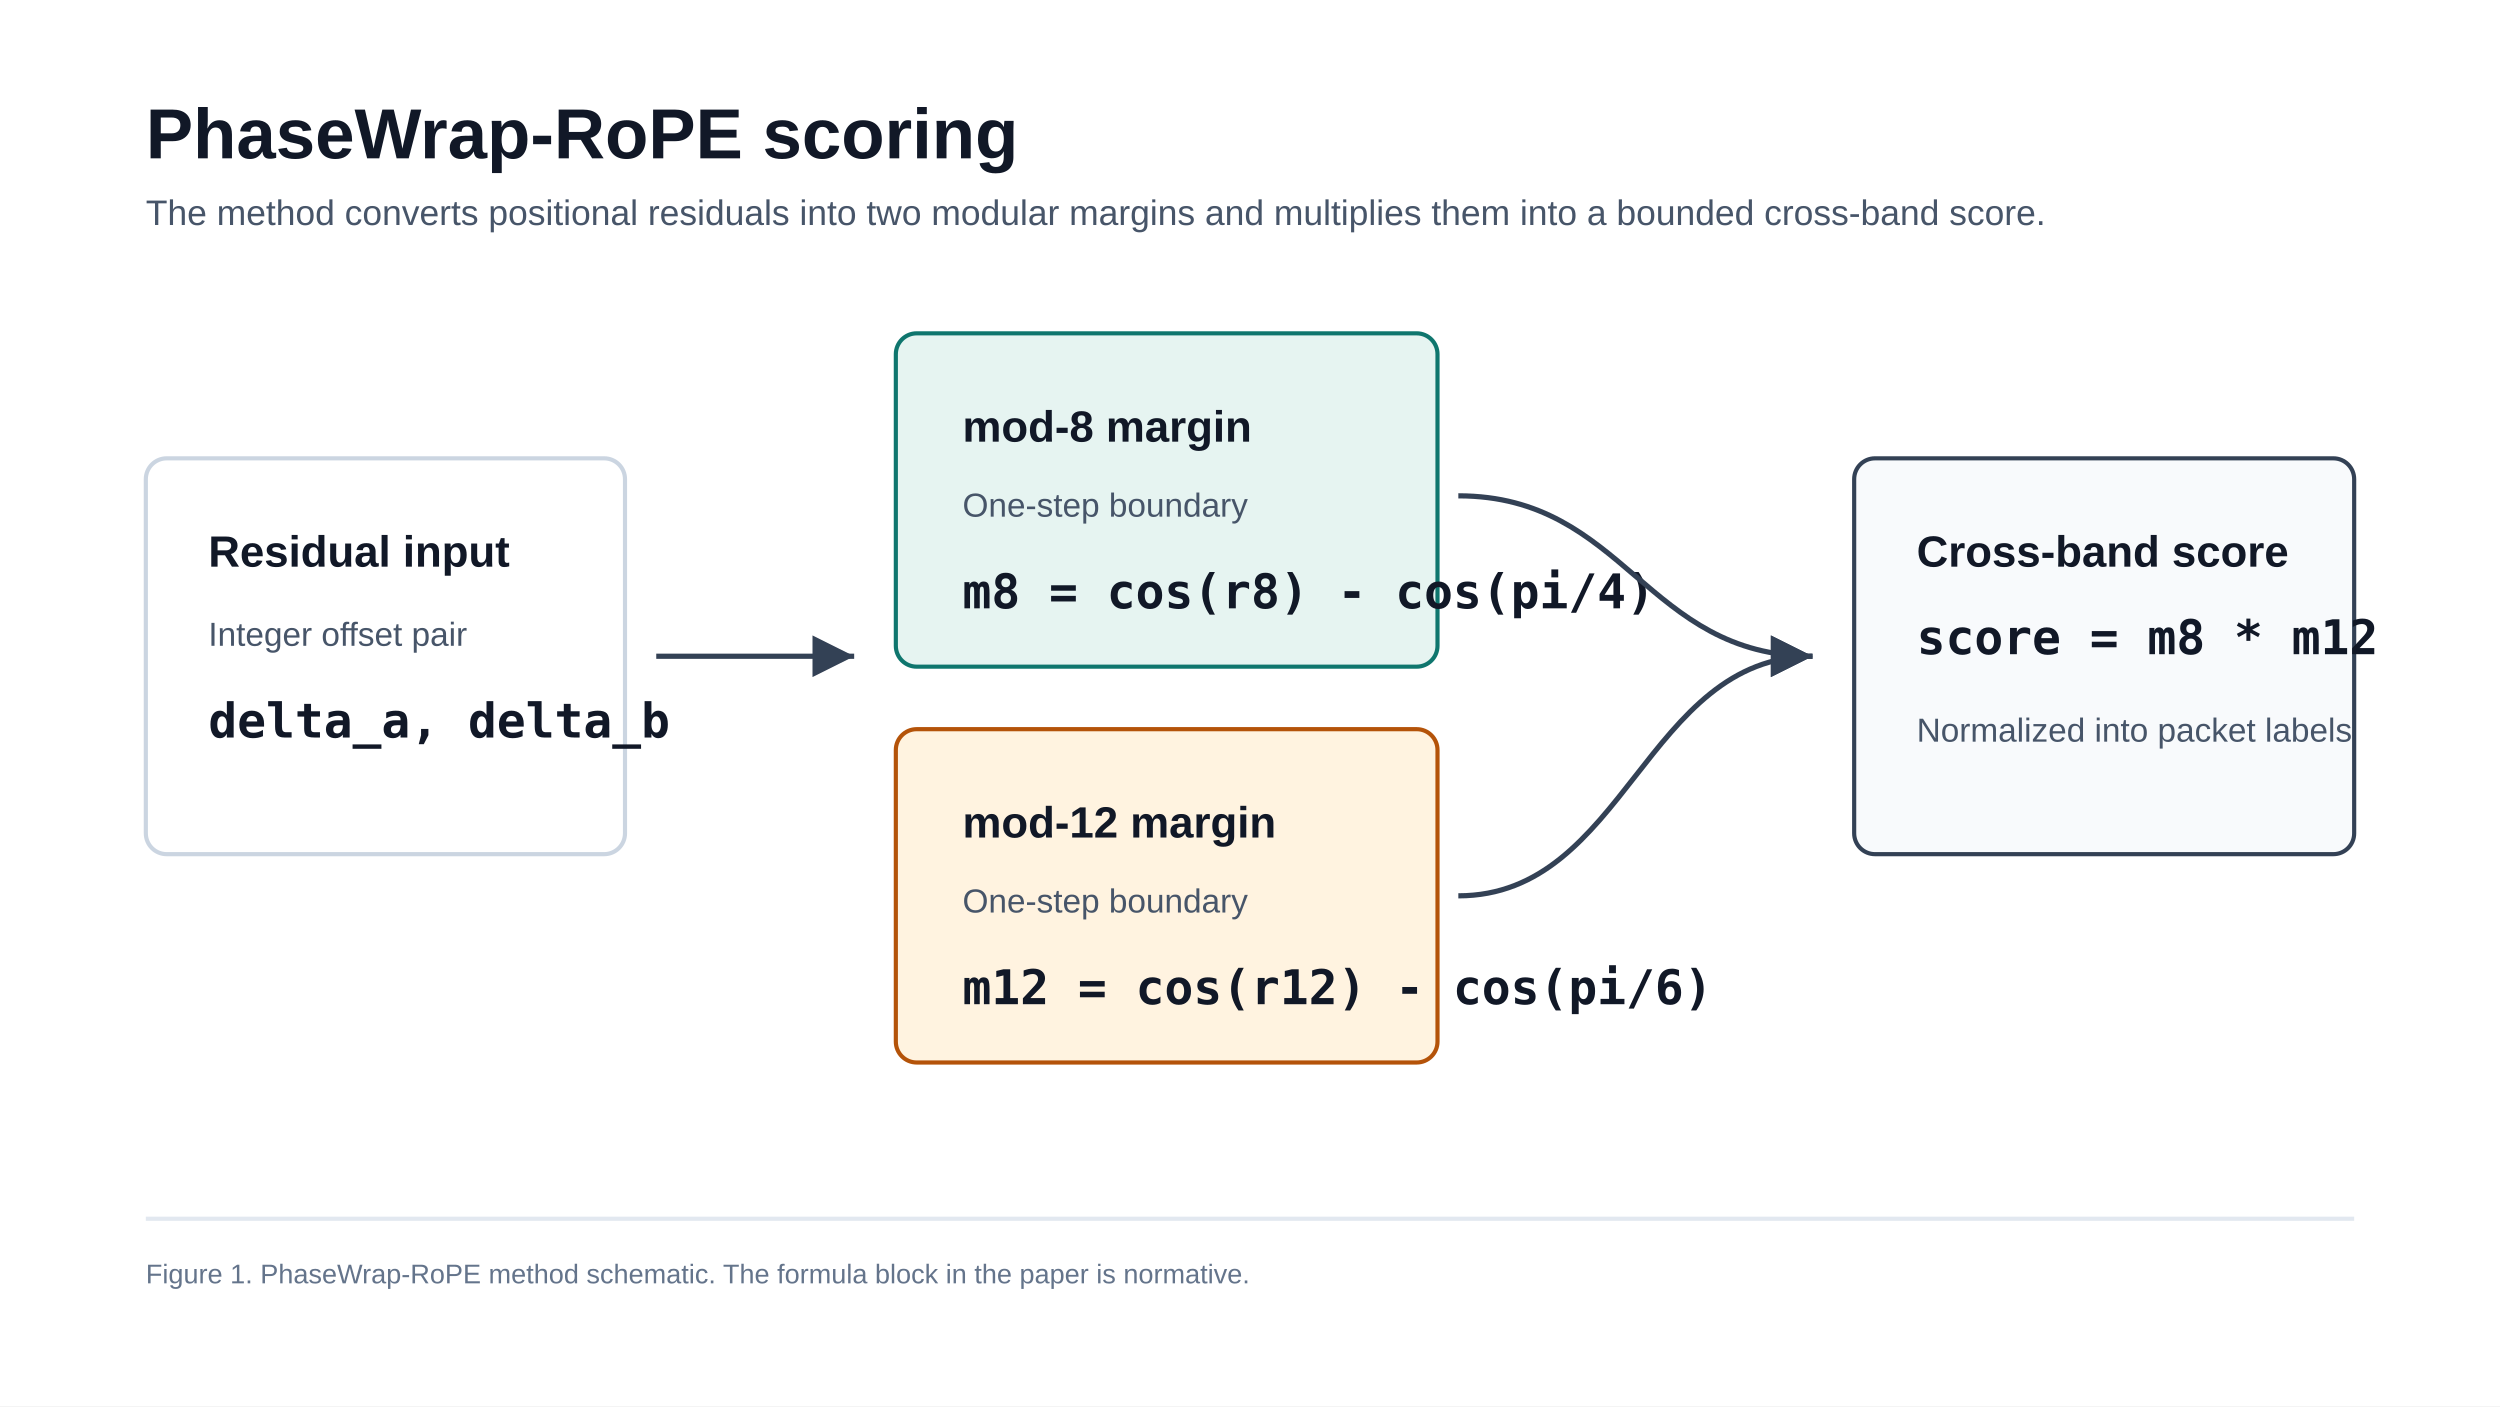
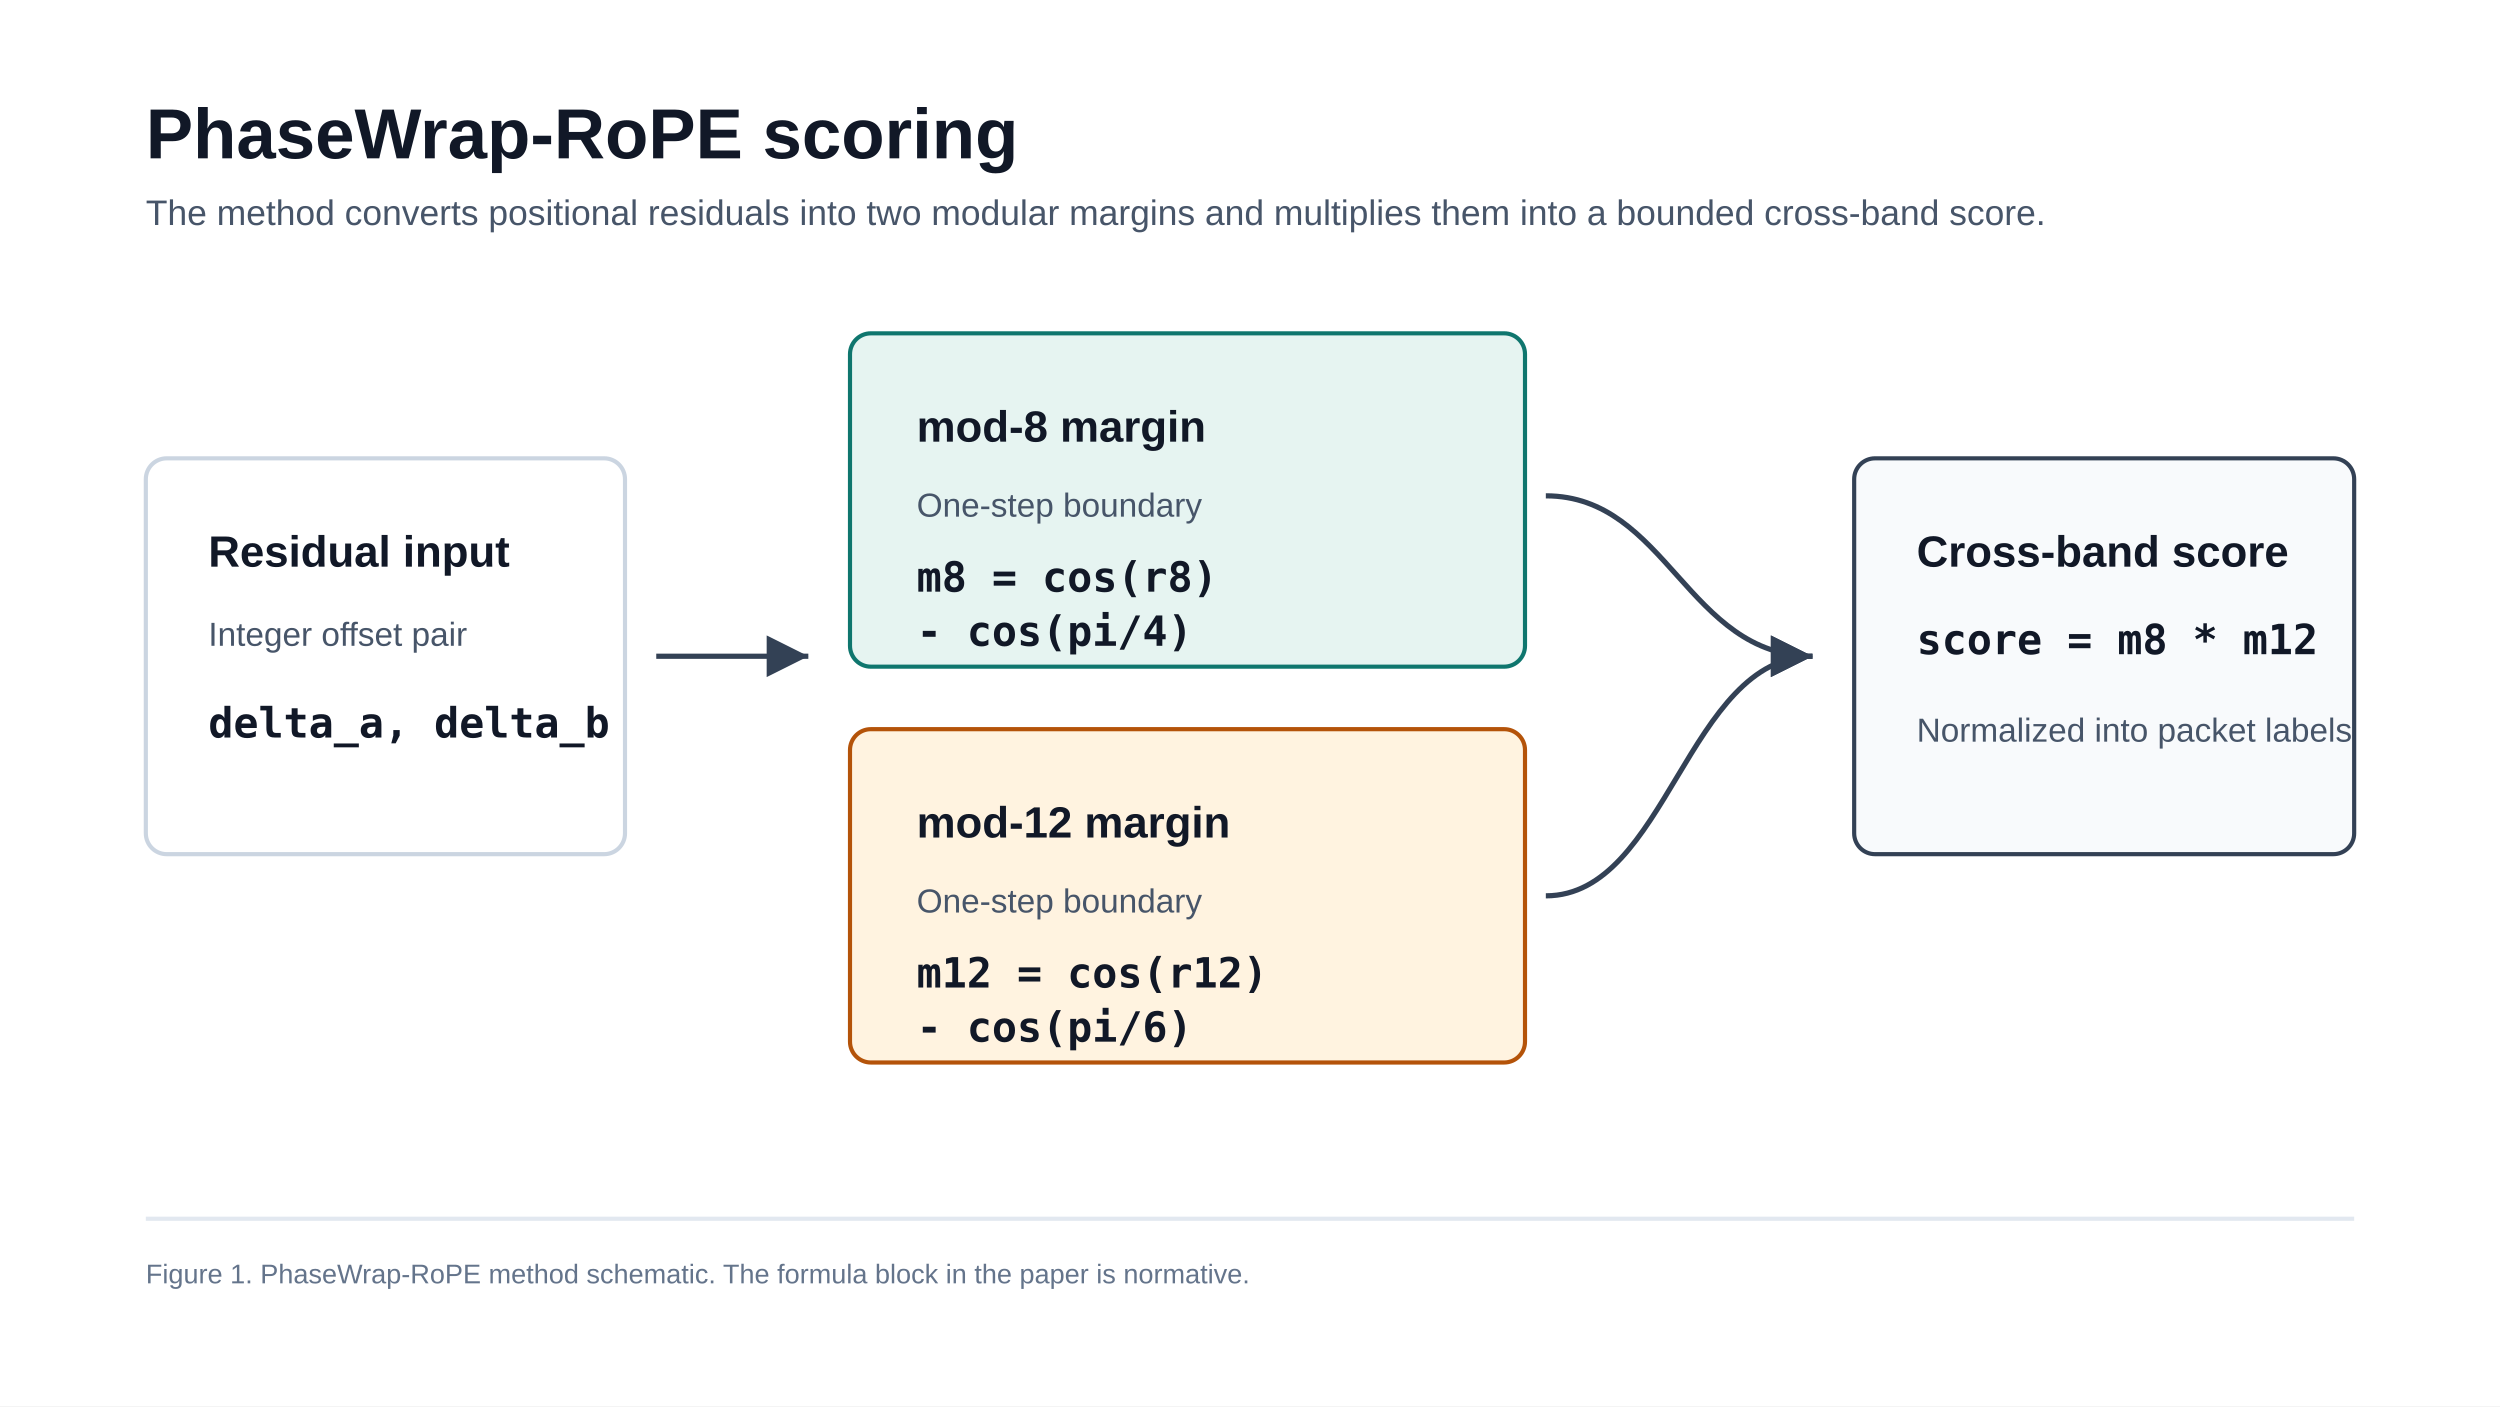
<svg xmlns="http://www.w3.org/2000/svg" width="1200" height="675" viewBox="0 0 1200 675" role="img" aria-labelledby="title desc">
  <defs>
    <marker id="arrow" markerWidth="10" markerHeight="10" refX="9" refY="5" orient="auto">
      <path d="M1,1 L9,5 L1,9 Z" fill="#334155" />
    </marker>
    <style>
      .title { font: 700 34px Arial, sans-serif; fill: #111827; }
      .subtitle { font: 400 17px Arial, sans-serif; fill: #475569; }
      .box { fill: #ffffff; stroke: #cbd5e1; stroke-width: 2; rx: 10; }
      .band8 { fill: #e6f4f1; stroke: #0f766e; stroke-width: 2; rx: 10; }
      .band12 { fill: #fff3e0; stroke: #b45309; stroke-width: 2; rx: 10; }
      .score { fill: #f8fafc; stroke: #334155; stroke-width: 2; rx: 10; }
      .label { font: 700 21px Arial, sans-serif; fill: #111827; }
      .body { font: 400 16px Arial, sans-serif; fill: #475569; }
-       .mono { font: 700 23px Consolas, monospace; fill: #111827; }
+       .mono { font: 700 20px Consolas, monospace; fill: #111827; }
      .small { font: 400 13px Arial, sans-serif; fill: #64748b; }
      .arrow { stroke: #334155; stroke-width: 2.5; fill: none; marker-end: url(#arrow); }
    </style>
  </defs>
  <rect width="1200" height="675" fill="#ffffff" />
  <text x="70" y="76" class="title">PhaseWrap-RoPE scoring</text>
  <text x="70" y="108" class="subtitle">The method converts positional residuals into two modular margins and multiplies them into a bounded cross-band score.</text>
  <rect x="70" y="220" width="230" height="190" class="box" />
  <text x="100" y="272" class="label">Residual input</text>
  <text x="100" y="310" class="body">Integer offset pair</text>
  <text x="100" y="354" class="mono">delta_a, delta_b</text>
-   <path d="M315 315 L410 315" class="arrow" />
-   <rect x="430" y="160" width="260" height="160" class="band8" />
-   <text x="462" y="212" class="label">mod-8 margin</text>
-   <text x="462" y="248" class="body">One-step boundary</text>
-   <text x="462" y="292" class="mono">m8 = cos(r8) - cos(pi/4)</text>
-   <rect x="430" y="350" width="260" height="160" class="band12" />
-   <text x="462" y="402" class="label">mod-12 margin</text>
-   <text x="462" y="438" class="body">One-step boundary</text>
-   <text x="462" y="482" class="mono">m12 = cos(r12) - cos(pi/6)</text>
-   <path d="M700 238 C780 238, 790 315, 870 315" class="arrow" />
-   <path d="M700 430 C780 430, 790 315, 870 315" class="arrow" />
+   <path d="M315 315 L388 315" class="arrow" />
+   <rect x="408" y="160" width="324" height="160" class="band8" />
+   <text x="440" y="212" class="label">mod-8 margin</text>
+   <text x="440" y="248" class="body">One-step boundary</text>
+   <text x="440" y="284" class="mono">m8 = cos(r8)</text>
+   <text x="440" y="310" class="mono">     - cos(pi/4)</text>
+   <rect x="408" y="350" width="324" height="160" class="band12" />
+   <text x="440" y="402" class="label">mod-12 margin</text>
+   <text x="440" y="438" class="body">One-step boundary</text>
+   <text x="440" y="474" class="mono">m12 = cos(r12)</text>
+   <text x="440" y="500" class="mono">      - cos(pi/6)</text>
+   <path d="M742 238 C800 238, 810 315, 870 315" class="arrow" />
+   <path d="M742 430 C800 430, 810 315, 870 315" class="arrow" />
  <rect x="890" y="220" width="240" height="190" class="score" />
  <text x="920" y="272" class="label">Cross-band score</text>
  <text x="920" y="314" class="mono">score = m8 * m12</text>
  <text x="920" y="356" class="body">Normalized into packet labels</text>
  <line x1="70" y1="585" x2="1130" y2="585" stroke="#e2e8f0" stroke-width="2" />
  <text x="70" y="616" class="small">Figure 1. PhaseWrap-RoPE method schematic. The formula block in the paper is normative.</text>
</svg>
